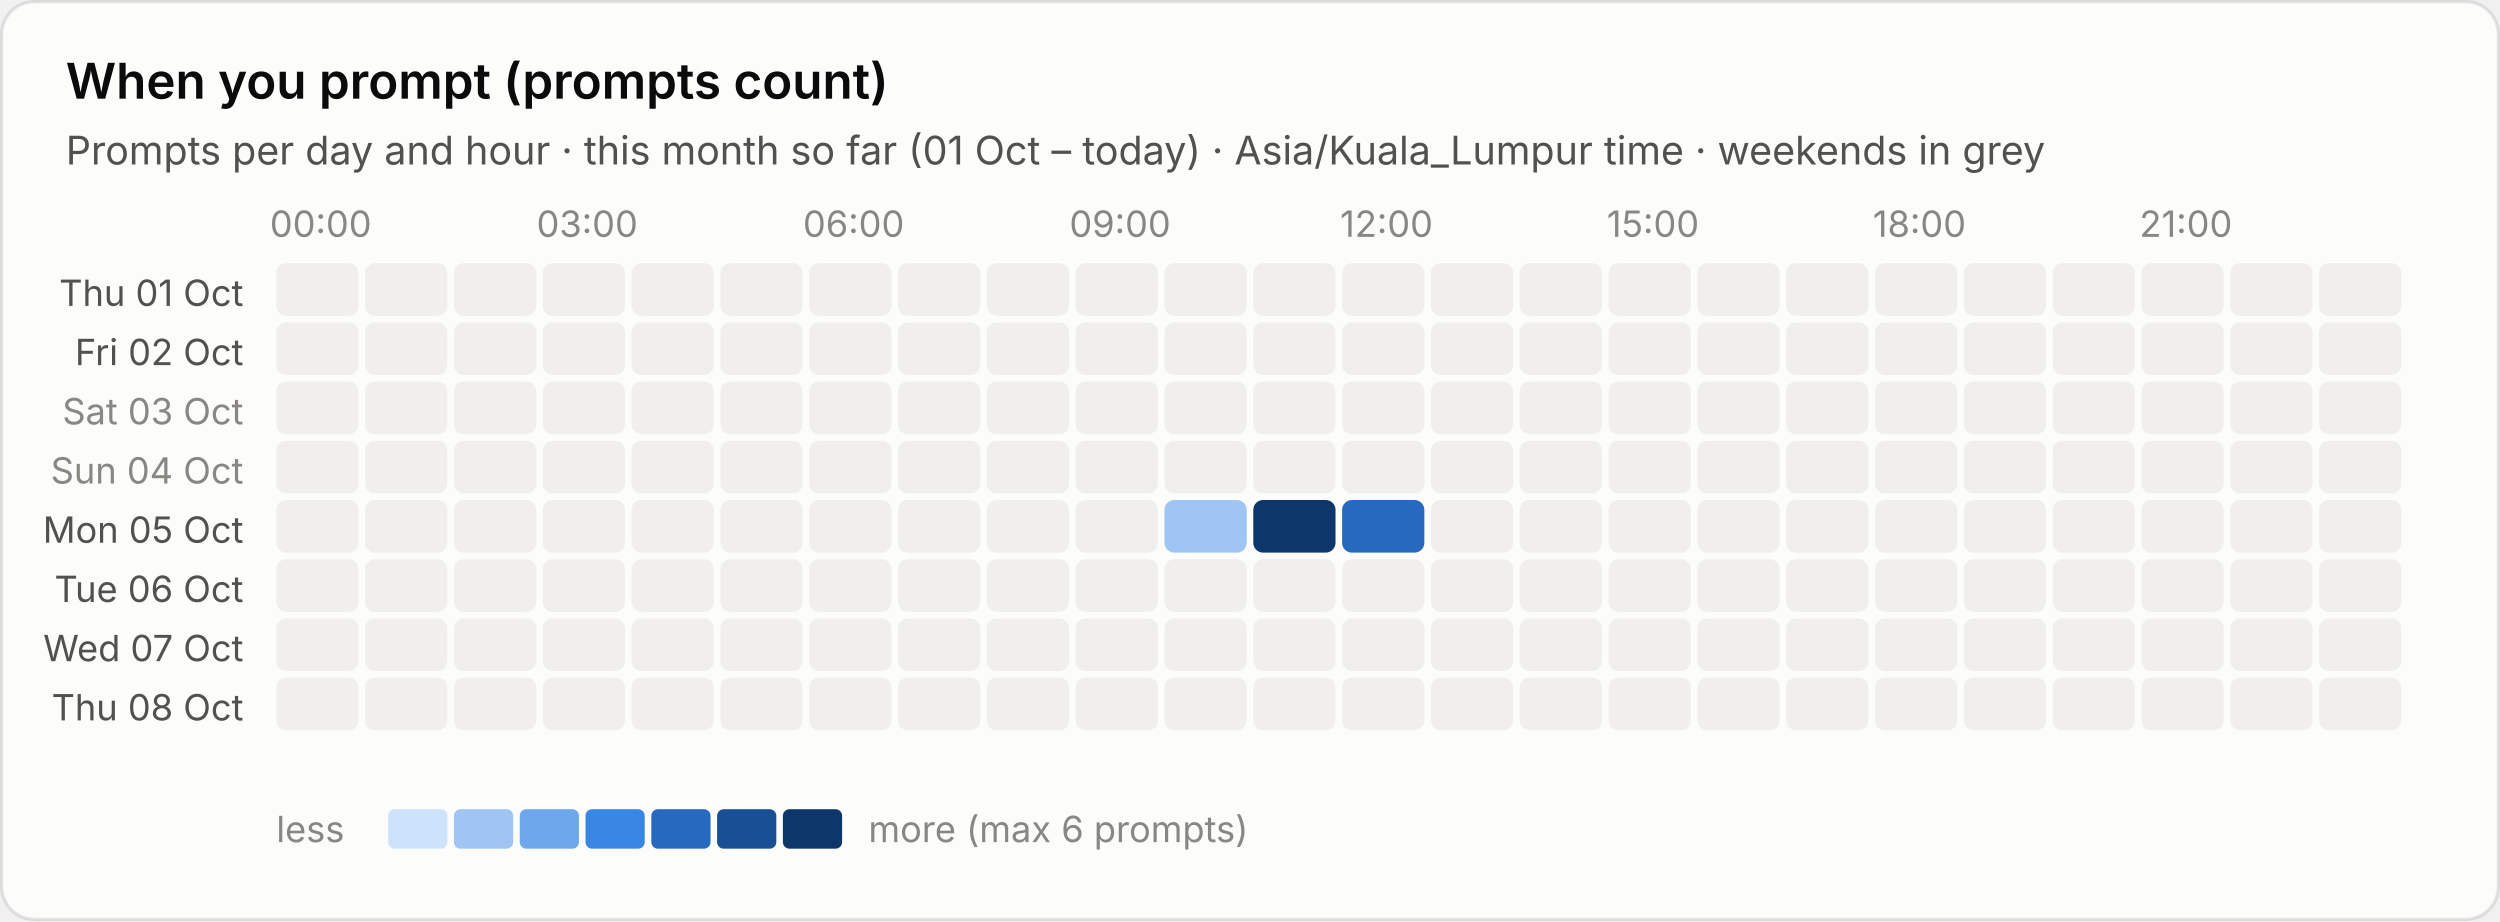
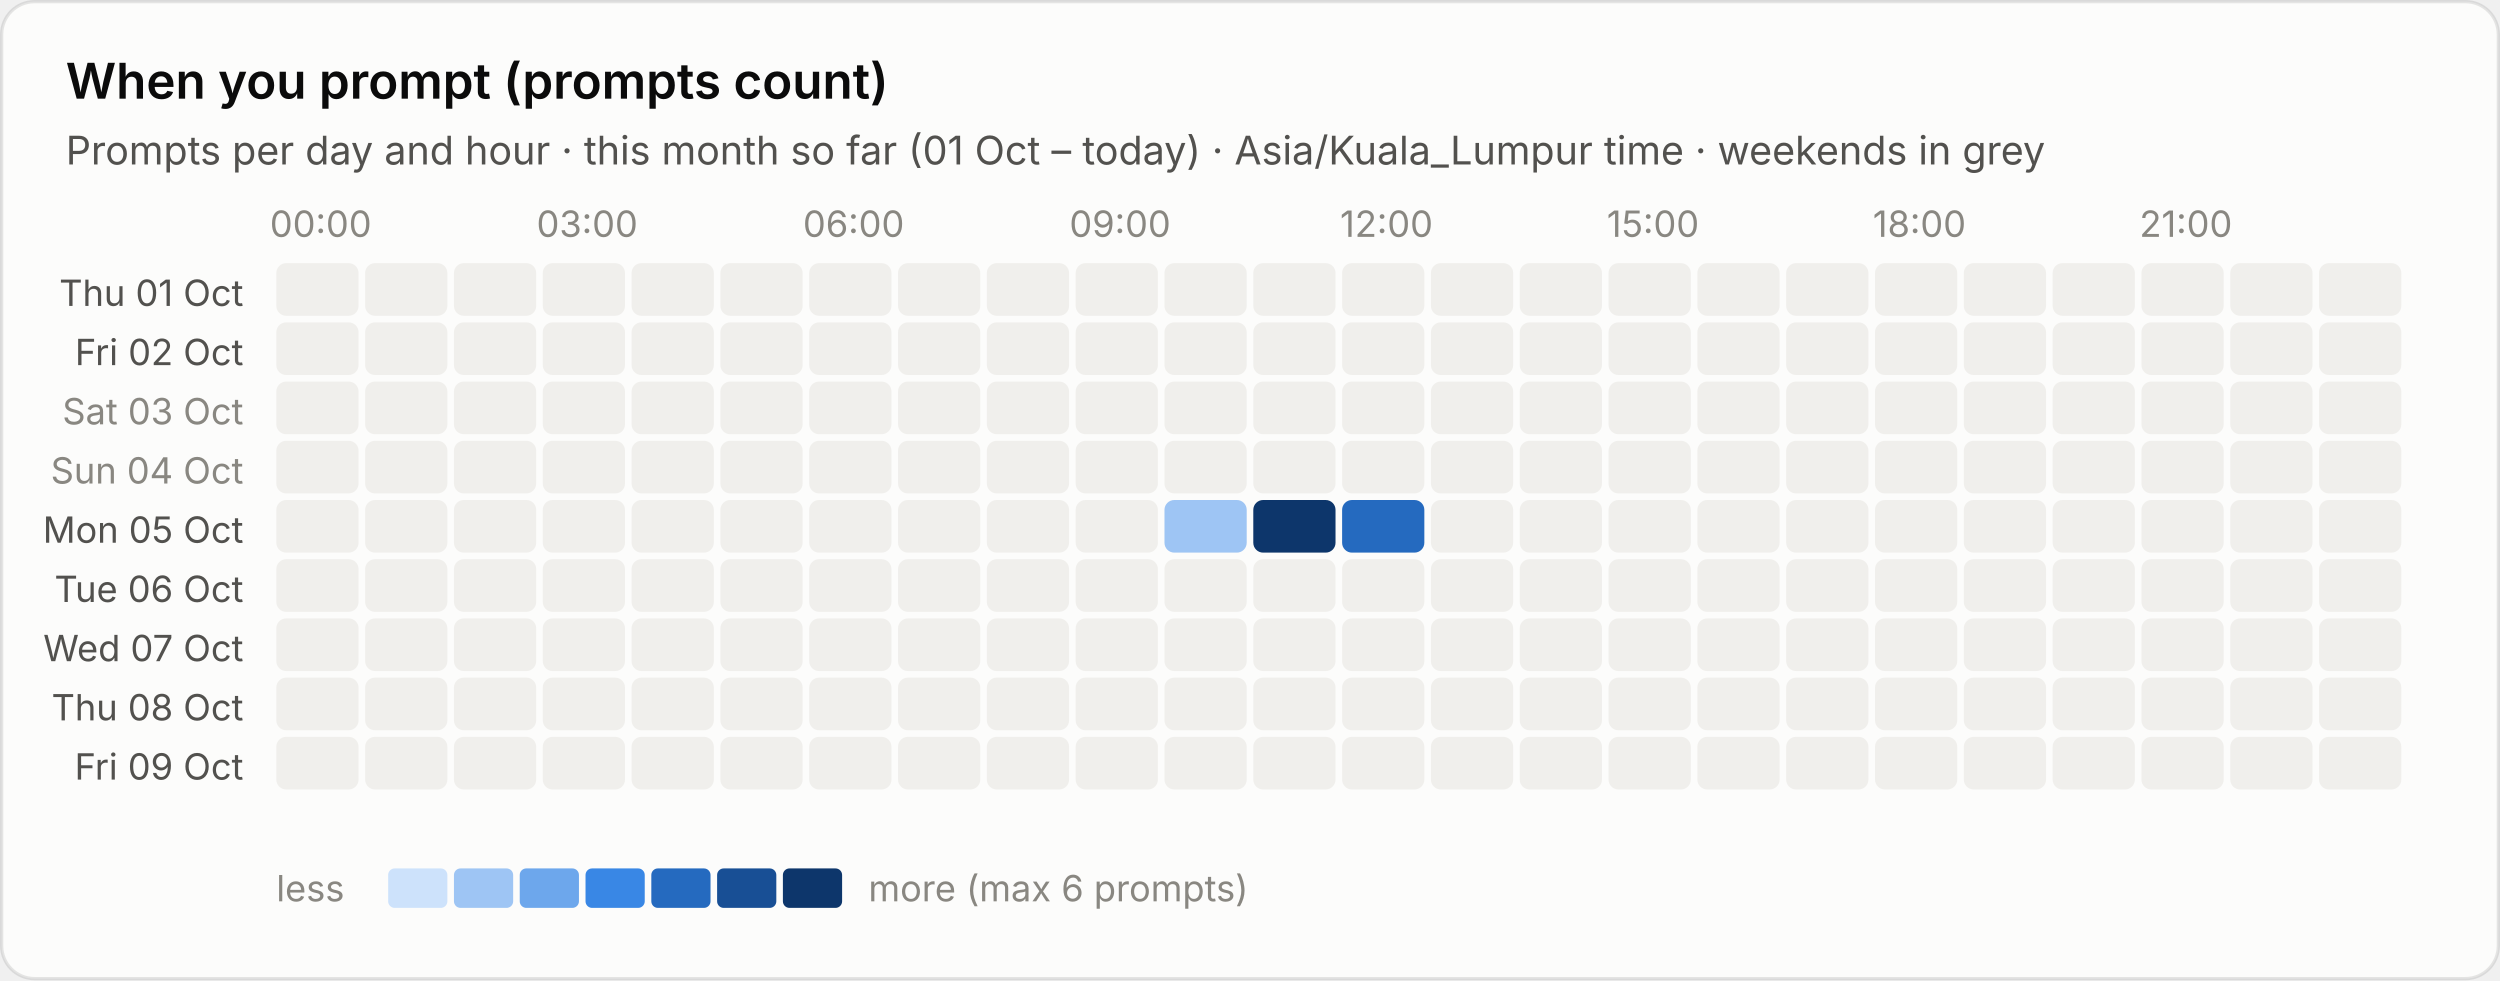
- <svg xmlns="http://www.w3.org/2000/svg" viewBox="0 0 760 280" width="760" height="280" role="img" aria-label="When you prompt (prompts count)">
+ <svg xmlns="http://www.w3.org/2000/svg" viewBox="0 0 760 298" width="760" height="298" role="img" aria-label="When you prompt (prompts count)">
  <style>text{font-family:system-ui,-apple-system,"Segoe UI",sans-serif;font-variant-numeric:tabular-nums}.bg{fill:#fcfcfb;stroke:rgba(11,11,11,.10)}.tp{fill:#0b0b0b}.ts{fill:#52514e}.tm{fill:#898781}.grid{stroke:#e1e0d9;stroke-width:1}.base{stroke:#c3c2b7;stroke-width:1}.so{fill:#b5b3ad}.lo{stroke:#b5b3ad}.qe{fill:#f0efec}.ring{stroke:#fcfcfb}.area{fill-opacity:.1}.s0{fill:#2a78d6}.l0{stroke:#2a78d6}.s1{fill:#eb6834}.l1{stroke:#eb6834}.s2{fill:#1baf7a}.l2{stroke:#1baf7a}.s3{fill:#eda100}.l3{stroke:#eda100}.s4{fill:#e87ba4}.l4{stroke:#e87ba4}.s5{fill:#008300}.l5{stroke:#008300}.s6{fill:#4a3aa7}.l6{stroke:#4a3aa7}.s7{fill:#e34948}.l7{stroke:#e34948}.q0{fill:#cde2fb}.q1{fill:#9ec5f4}.q2{fill:#6da7ec}.q3{fill:#3987e5}.q4{fill:#256abf}.q5{fill:#184f95}.q6{fill:#0d366b}.r0{fill:#f8d4d4}.r1{fill:#ec8f8f}.r2{fill:#c42f2f}.a0{fill:#fbe3e3}.a1{fill:#f5b8b8}.a2{fill:#ec8f8f}.a3{fill:#d65252}.a4{fill:#a82525}.tq0{fill:#0b0b0b}.tq1{fill:#0b0b0b}.tq2{fill:#0b0b0b}.tq3{fill:#ffffff}.tq4{fill:#ffffff}.tq5{fill:#ffffff}.tq6{fill:#ffffff}.tr0{fill:#0b0b0b}.tr1{fill:#0b0b0b}.tr2{fill:#ffffff}.ta0{fill:#0b0b0b}.ta1{fill:#0b0b0b}.ta2{fill:#0b0b0b}.ta3{fill:#ffffff}.ta4{fill:#ffffff}.tw{fill:#ffffff}@media (prefers-color-scheme:dark){.bg{fill:#1a1a19;stroke:rgba(255,255,255,.10)}.tp{fill:#fff}.ts{fill:#c3c2b7}.tm{fill:#898781}.grid{stroke:#2c2c2a}.base{stroke:#383835}.so{fill:#5c5b57}.lo{stroke:#5c5b57}.qe{fill:#262624}.ring{stroke:#1a1a19}.s0{fill:#3987e5}.l0{stroke:#3987e5}.s1{fill:#d95926}.l1{stroke:#d95926}.s2{fill:#199e70}.l2{stroke:#199e70}.s3{fill:#c98500}.l3{stroke:#c98500}.s4{fill:#d55181}.l4{stroke:#d55181}.s5{fill:#008300}.l5{stroke:#008300}.s6{fill:#9085e9}.l6{stroke:#9085e9}.s7{fill:#e66767}.l7{stroke:#e66767}.q0{fill:#16263a}.q1{fill:#123a66}.q2{fill:#184f95}.q3{fill:#256abf}.q4{fill:#3987e5}.q5{fill:#6da7ec}.q6{fill:#b7d3f6}.r0{fill:#4a2023}.r1{fill:#8c2c2f}.r2{fill:#e25555}.a0{fill:#3a1a1c}.a1{fill:#5e2427}.a2{fill:#8c2c2f}.a3{fill:#c43c3f}.a4{fill:#f07070}.tq0{fill:#ffffff}.tq1{fill:#ffffff}.tq2{fill:#ffffff}.tq3{fill:#ffffff}.tq4{fill:#ffffff}.tq5{fill:#0b0b0b}.tq6{fill:#0b0b0b}.tr0{fill:#ffffff}.tr1{fill:#ffffff}.tr2{fill:#ffffff}.ta0{fill:#ffffff}.ta1{fill:#ffffff}.ta2{fill:#ffffff}.ta3{fill:#ffffff}.ta4{fill:#0b0b0b}.tw{fill:#ffffff}}</style>
-   <rect class="bg" x=".5" y=".5" width="759" height="279" rx="10" />
+   <rect class="bg" x=".5" y=".5" width="759" height="297" rx="10" />
  <text class="tp" x="20" y="30" font-size="15" font-weight="600">When you prompt (prompts count)</text>
  <text class="ts" x="20" y="50" font-size="12">Prompts per day and hour · this month so far (01 Oct – today) · Asia/Kuala_Lumpur time · weekends in grey</text>
  <text class="tm" x="97.5" y="72" font-size="11" text-anchor="middle">00:00</text>
  <text class="tm" x="178.5" y="72" font-size="11" text-anchor="middle">03:00</text>
  <text class="tm" x="259.5" y="72" font-size="11" text-anchor="middle">06:00</text>
  <text class="tm" x="340.5" y="72" font-size="11" text-anchor="middle">09:00</text>
  <text class="tm" x="421.5" y="72" font-size="11" text-anchor="middle">12:00</text>
  <text class="tm" x="502.5" y="72" font-size="11" text-anchor="middle">15:00</text>
  <text class="tm" x="583.5" y="72" font-size="11" text-anchor="middle">18:00</text>
  <text class="tm" x="664.5" y="72" font-size="11" text-anchor="middle">21:00</text>
  <text class="ts" x="74" y="93.0" font-size="11" text-anchor="end">Thu 01 Oct</text>
  <rect class="qe" x="84.0" y="80.0" width="25" height="16" rx="3" />
  <rect class="qe" x="111.0" y="80.0" width="25" height="16" rx="3" />
  <rect class="qe" x="138.0" y="80.0" width="25" height="16" rx="3" />
  <rect class="qe" x="165.0" y="80.0" width="25" height="16" rx="3" />
  <rect class="qe" x="192.0" y="80.0" width="25" height="16" rx="3" />
  <rect class="qe" x="219.0" y="80.0" width="25" height="16" rx="3" />
  <rect class="qe" x="246.0" y="80.0" width="25" height="16" rx="3" />
  <rect class="qe" x="273.0" y="80.0" width="25" height="16" rx="3" />
  <rect class="qe" x="300.0" y="80.0" width="25" height="16" rx="3" />
  <rect class="qe" x="327.0" y="80.0" width="25" height="16" rx="3" />
  <rect class="qe" x="354.0" y="80.0" width="25" height="16" rx="3" />
  <rect class="qe" x="381.0" y="80.0" width="25" height="16" rx="3" />
  <rect class="qe" x="408.0" y="80.0" width="25" height="16" rx="3" />
  <rect class="qe" x="435.0" y="80.0" width="25" height="16" rx="3" />
  <rect class="qe" x="462.0" y="80.0" width="25" height="16" rx="3" />
  <rect class="qe" x="489.0" y="80.0" width="25" height="16" rx="3" />
  <rect class="qe" x="516.0" y="80.0" width="25" height="16" rx="3" />
  <rect class="qe" x="543.0" y="80.0" width="25" height="16" rx="3" />
  <rect class="qe" x="570.0" y="80.0" width="25" height="16" rx="3" />
  <rect class="qe" x="597.0" y="80.0" width="25" height="16" rx="3" />
  <rect class="qe" x="624.0" y="80.0" width="25" height="16" rx="3" />
  <rect class="qe" x="651.0" y="80.0" width="25" height="16" rx="3" />
  <rect class="qe" x="678.0" y="80.0" width="25" height="16" rx="3" />
  <rect class="qe" x="705.0" y="80.0" width="25" height="16" rx="3" />
  <text class="ts" x="74" y="111.0" font-size="11" text-anchor="end">Fri 02 Oct</text>
  <rect class="qe" x="84.0" y="98.0" width="25" height="16" rx="3" />
  <rect class="qe" x="111.0" y="98.0" width="25" height="16" rx="3" />
  <rect class="qe" x="138.0" y="98.0" width="25" height="16" rx="3" />
  <rect class="qe" x="165.0" y="98.0" width="25" height="16" rx="3" />
  <rect class="qe" x="192.0" y="98.0" width="25" height="16" rx="3" />
  <rect class="qe" x="219.0" y="98.0" width="25" height="16" rx="3" />
  <rect class="qe" x="246.0" y="98.0" width="25" height="16" rx="3" />
  <rect class="qe" x="273.0" y="98.0" width="25" height="16" rx="3" />
  <rect class="qe" x="300.0" y="98.0" width="25" height="16" rx="3" />
  <rect class="qe" x="327.0" y="98.0" width="25" height="16" rx="3" />
  <rect class="qe" x="354.0" y="98.0" width="25" height="16" rx="3" />
  <rect class="qe" x="381.0" y="98.0" width="25" height="16" rx="3" />
  <rect class="qe" x="408.0" y="98.0" width="25" height="16" rx="3" />
  <rect class="qe" x="435.0" y="98.0" width="25" height="16" rx="3" />
  <rect class="qe" x="462.0" y="98.0" width="25" height="16" rx="3" />
  <rect class="qe" x="489.0" y="98.0" width="25" height="16" rx="3" />
  <rect class="qe" x="516.0" y="98.0" width="25" height="16" rx="3" />
  <rect class="qe" x="543.0" y="98.0" width="25" height="16" rx="3" />
  <rect class="qe" x="570.0" y="98.0" width="25" height="16" rx="3" />
  <rect class="qe" x="597.0" y="98.0" width="25" height="16" rx="3" />
  <rect class="qe" x="624.0" y="98.0" width="25" height="16" rx="3" />
  <rect class="qe" x="651.0" y="98.0" width="25" height="16" rx="3" />
  <rect class="qe" x="678.0" y="98.0" width="25" height="16" rx="3" />
  <rect class="qe" x="705.0" y="98.0" width="25" height="16" rx="3" />
  <text class="tm" x="74" y="129.0" font-size="11" text-anchor="end">Sat 03 Oct</text>
  <rect class="qe" x="84.0" y="116.0" width="25" height="16" rx="3" />
  <rect class="qe" x="111.0" y="116.0" width="25" height="16" rx="3" />
  <rect class="qe" x="138.0" y="116.0" width="25" height="16" rx="3" />
  <rect class="qe" x="165.0" y="116.0" width="25" height="16" rx="3" />
  <rect class="qe" x="192.0" y="116.0" width="25" height="16" rx="3" />
  <rect class="qe" x="219.0" y="116.0" width="25" height="16" rx="3" />
  <rect class="qe" x="246.0" y="116.0" width="25" height="16" rx="3" />
  <rect class="qe" x="273.0" y="116.0" width="25" height="16" rx="3" />
  <rect class="qe" x="300.0" y="116.0" width="25" height="16" rx="3" />
  <rect class="qe" x="327.0" y="116.0" width="25" height="16" rx="3" />
  <rect class="qe" x="354.0" y="116.0" width="25" height="16" rx="3" />
  <rect class="qe" x="381.0" y="116.0" width="25" height="16" rx="3" />
  <rect class="qe" x="408.0" y="116.0" width="25" height="16" rx="3" />
  <rect class="qe" x="435.0" y="116.0" width="25" height="16" rx="3" />
  <rect class="qe" x="462.0" y="116.0" width="25" height="16" rx="3" />
  <rect class="qe" x="489.0" y="116.0" width="25" height="16" rx="3" />
  <rect class="qe" x="516.0" y="116.0" width="25" height="16" rx="3" />
  <rect class="qe" x="543.0" y="116.0" width="25" height="16" rx="3" />
  <rect class="qe" x="570.0" y="116.0" width="25" height="16" rx="3" />
  <rect class="qe" x="597.0" y="116.0" width="25" height="16" rx="3" />
  <rect class="qe" x="624.0" y="116.0" width="25" height="16" rx="3" />
  <rect class="qe" x="651.0" y="116.0" width="25" height="16" rx="3" />
  <rect class="qe" x="678.0" y="116.0" width="25" height="16" rx="3" />
  <rect class="qe" x="705.0" y="116.0" width="25" height="16" rx="3" />
  <text class="tm" x="74" y="147.0" font-size="11" text-anchor="end">Sun 04 Oct</text>
  <rect class="qe" x="84.0" y="134.0" width="25" height="16" rx="3" />
  <rect class="qe" x="111.0" y="134.0" width="25" height="16" rx="3" />
  <rect class="qe" x="138.0" y="134.0" width="25" height="16" rx="3" />
  <rect class="qe" x="165.0" y="134.0" width="25" height="16" rx="3" />
  <rect class="qe" x="192.0" y="134.0" width="25" height="16" rx="3" />
  <rect class="qe" x="219.0" y="134.0" width="25" height="16" rx="3" />
  <rect class="qe" x="246.0" y="134.0" width="25" height="16" rx="3" />
  <rect class="qe" x="273.0" y="134.0" width="25" height="16" rx="3" />
  <rect class="qe" x="300.0" y="134.0" width="25" height="16" rx="3" />
  <rect class="qe" x="327.0" y="134.0" width="25" height="16" rx="3" />
  <rect class="qe" x="354.0" y="134.0" width="25" height="16" rx="3" />
  <rect class="qe" x="381.0" y="134.0" width="25" height="16" rx="3" />
  <rect class="qe" x="408.0" y="134.0" width="25" height="16" rx="3" />
  <rect class="qe" x="435.0" y="134.0" width="25" height="16" rx="3" />
  <rect class="qe" x="462.0" y="134.0" width="25" height="16" rx="3" />
  <rect class="qe" x="489.0" y="134.0" width="25" height="16" rx="3" />
  <rect class="qe" x="516.0" y="134.0" width="25" height="16" rx="3" />
  <rect class="qe" x="543.0" y="134.0" width="25" height="16" rx="3" />
  <rect class="qe" x="570.0" y="134.0" width="25" height="16" rx="3" />
  <rect class="qe" x="597.0" y="134.0" width="25" height="16" rx="3" />
  <rect class="qe" x="624.0" y="134.0" width="25" height="16" rx="3" />
  <rect class="qe" x="651.0" y="134.0" width="25" height="16" rx="3" />
  <rect class="qe" x="678.0" y="134.0" width="25" height="16" rx="3" />
  <rect class="qe" x="705.0" y="134.0" width="25" height="16" rx="3" />
  <text class="ts" x="74" y="165.0" font-size="11" text-anchor="end">Mon 05 Oct</text>
  <rect class="qe" x="84.0" y="152.0" width="25" height="16" rx="3" />
  <rect class="qe" x="111.0" y="152.0" width="25" height="16" rx="3" />
  <rect class="qe" x="138.0" y="152.0" width="25" height="16" rx="3" />
  <rect class="qe" x="165.0" y="152.0" width="25" height="16" rx="3" />
  <rect class="qe" x="192.0" y="152.0" width="25" height="16" rx="3" />
  <rect class="qe" x="219.0" y="152.0" width="25" height="16" rx="3" />
  <rect class="qe" x="246.0" y="152.0" width="25" height="16" rx="3" />
  <rect class="qe" x="273.0" y="152.0" width="25" height="16" rx="3" />
  <rect class="qe" x="300.0" y="152.0" width="25" height="16" rx="3" />
  <rect class="qe" x="327.0" y="152.0" width="25" height="16" rx="3" />
  <rect class="q1" x="354.0" y="152.0" width="25" height="16" rx="3" />
  <rect class="q6" x="381.0" y="152.0" width="25" height="16" rx="3" />
  <rect class="q4" x="408.0" y="152.0" width="25" height="16" rx="3" />
  <rect class="qe" x="435.0" y="152.0" width="25" height="16" rx="3" />
  <rect class="qe" x="462.0" y="152.0" width="25" height="16" rx="3" />
  <rect class="qe" x="489.0" y="152.0" width="25" height="16" rx="3" />
  <rect class="qe" x="516.0" y="152.0" width="25" height="16" rx="3" />
  <rect class="qe" x="543.0" y="152.0" width="25" height="16" rx="3" />
  <rect class="qe" x="570.0" y="152.0" width="25" height="16" rx="3" />
  <rect class="qe" x="597.0" y="152.0" width="25" height="16" rx="3" />
  <rect class="qe" x="624.0" y="152.0" width="25" height="16" rx="3" />
  <rect class="qe" x="651.0" y="152.0" width="25" height="16" rx="3" />
  <rect class="qe" x="678.0" y="152.0" width="25" height="16" rx="3" />
  <rect class="qe" x="705.0" y="152.0" width="25" height="16" rx="3" />
  <text class="ts" x="74" y="183.0" font-size="11" text-anchor="end">Tue 06 Oct</text>
  <rect class="qe" x="84.0" y="170.0" width="25" height="16" rx="3" />
  <rect class="qe" x="111.0" y="170.0" width="25" height="16" rx="3" />
  <rect class="qe" x="138.0" y="170.0" width="25" height="16" rx="3" />
  <rect class="qe" x="165.0" y="170.0" width="25" height="16" rx="3" />
  <rect class="qe" x="192.0" y="170.0" width="25" height="16" rx="3" />
  <rect class="qe" x="219.0" y="170.0" width="25" height="16" rx="3" />
  <rect class="qe" x="246.0" y="170.0" width="25" height="16" rx="3" />
  <rect class="qe" x="273.0" y="170.0" width="25" height="16" rx="3" />
  <rect class="qe" x="300.0" y="170.0" width="25" height="16" rx="3" />
  <rect class="qe" x="327.0" y="170.0" width="25" height="16" rx="3" />
  <rect class="qe" x="354.0" y="170.0" width="25" height="16" rx="3" />
  <rect class="qe" x="381.0" y="170.0" width="25" height="16" rx="3" />
  <rect class="qe" x="408.0" y="170.0" width="25" height="16" rx="3" />
  <rect class="qe" x="435.0" y="170.0" width="25" height="16" rx="3" />
  <rect class="qe" x="462.0" y="170.0" width="25" height="16" rx="3" />
  <rect class="qe" x="489.0" y="170.0" width="25" height="16" rx="3" />
  <rect class="qe" x="516.0" y="170.0" width="25" height="16" rx="3" />
  <rect class="qe" x="543.0" y="170.0" width="25" height="16" rx="3" />
  <rect class="qe" x="570.0" y="170.0" width="25" height="16" rx="3" />
  <rect class="qe" x="597.0" y="170.0" width="25" height="16" rx="3" />
  <rect class="qe" x="624.0" y="170.0" width="25" height="16" rx="3" />
  <rect class="qe" x="651.0" y="170.0" width="25" height="16" rx="3" />
  <rect class="qe" x="678.0" y="170.0" width="25" height="16" rx="3" />
  <rect class="qe" x="705.0" y="170.0" width="25" height="16" rx="3" />
  <text class="ts" x="74" y="201.0" font-size="11" text-anchor="end">Wed 07 Oct</text>
  <rect class="qe" x="84.0" y="188.0" width="25" height="16" rx="3" />
  <rect class="qe" x="111.0" y="188.0" width="25" height="16" rx="3" />
  <rect class="qe" x="138.0" y="188.0" width="25" height="16" rx="3" />
  <rect class="qe" x="165.0" y="188.0" width="25" height="16" rx="3" />
  <rect class="qe" x="192.0" y="188.0" width="25" height="16" rx="3" />
  <rect class="qe" x="219.0" y="188.0" width="25" height="16" rx="3" />
  <rect class="qe" x="246.0" y="188.0" width="25" height="16" rx="3" />
  <rect class="qe" x="273.0" y="188.0" width="25" height="16" rx="3" />
  <rect class="qe" x="300.0" y="188.0" width="25" height="16" rx="3" />
  <rect class="qe" x="327.0" y="188.0" width="25" height="16" rx="3" />
  <rect class="qe" x="354.0" y="188.0" width="25" height="16" rx="3" />
  <rect class="qe" x="381.0" y="188.0" width="25" height="16" rx="3" />
  <rect class="qe" x="408.0" y="188.0" width="25" height="16" rx="3" />
  <rect class="qe" x="435.0" y="188.0" width="25" height="16" rx="3" />
  <rect class="qe" x="462.0" y="188.0" width="25" height="16" rx="3" />
  <rect class="qe" x="489.0" y="188.0" width="25" height="16" rx="3" />
  <rect class="qe" x="516.0" y="188.0" width="25" height="16" rx="3" />
  <rect class="qe" x="543.0" y="188.0" width="25" height="16" rx="3" />
  <rect class="qe" x="570.0" y="188.0" width="25" height="16" rx="3" />
  <rect class="qe" x="597.0" y="188.0" width="25" height="16" rx="3" />
  <rect class="qe" x="624.0" y="188.0" width="25" height="16" rx="3" />
  <rect class="qe" x="651.0" y="188.0" width="25" height="16" rx="3" />
  <rect class="qe" x="678.0" y="188.0" width="25" height="16" rx="3" />
  <rect class="qe" x="705.0" y="188.0" width="25" height="16" rx="3" />
  <text class="ts" x="74" y="219.0" font-size="11" text-anchor="end">Thu 08 Oct</text>
  <rect class="qe" x="84.0" y="206.0" width="25" height="16" rx="3" />
  <rect class="qe" x="111.0" y="206.0" width="25" height="16" rx="3" />
  <rect class="qe" x="138.0" y="206.0" width="25" height="16" rx="3" />
  <rect class="qe" x="165.0" y="206.0" width="25" height="16" rx="3" />
  <rect class="qe" x="192.0" y="206.0" width="25" height="16" rx="3" />
  <rect class="qe" x="219.0" y="206.0" width="25" height="16" rx="3" />
  <rect class="qe" x="246.0" y="206.0" width="25" height="16" rx="3" />
  <rect class="qe" x="273.0" y="206.0" width="25" height="16" rx="3" />
  <rect class="qe" x="300.0" y="206.0" width="25" height="16" rx="3" />
  <rect class="qe" x="327.0" y="206.0" width="25" height="16" rx="3" />
  <rect class="qe" x="354.0" y="206.0" width="25" height="16" rx="3" />
  <rect class="qe" x="381.0" y="206.0" width="25" height="16" rx="3" />
  <rect class="qe" x="408.0" y="206.0" width="25" height="16" rx="3" />
  <rect class="qe" x="435.0" y="206.0" width="25" height="16" rx="3" />
  <rect class="qe" x="462.0" y="206.0" width="25" height="16" rx="3" />
  <rect class="qe" x="489.0" y="206.0" width="25" height="16" rx="3" />
  <rect class="qe" x="516.0" y="206.0" width="25" height="16" rx="3" />
  <rect class="qe" x="543.0" y="206.0" width="25" height="16" rx="3" />
  <rect class="qe" x="570.0" y="206.0" width="25" height="16" rx="3" />
  <rect class="qe" x="597.0" y="206.0" width="25" height="16" rx="3" />
  <rect class="qe" x="624.0" y="206.0" width="25" height="16" rx="3" />
  <rect class="qe" x="651.0" y="206.0" width="25" height="16" rx="3" />
  <rect class="qe" x="678.0" y="206.0" width="25" height="16" rx="3" />
  <rect class="qe" x="705.0" y="206.0" width="25" height="16" rx="3" />
-   <text class="tm" x="84" y="256" font-size="11">less</text>
-   <rect class="q0" x="118" y="246" width="18" height="12" rx="2" />
-   <rect class="q1" x="138" y="246" width="18" height="12" rx="2" />
-   <rect class="q2" x="158" y="246" width="18" height="12" rx="2" />
-   <rect class="q3" x="178" y="246" width="18" height="12" rx="2" />
-   <rect class="q4" x="198" y="246" width="18" height="12" rx="2" />
-   <rect class="q5" x="218" y="246" width="18" height="12" rx="2" />
-   <rect class="q6" x="238" y="246" width="18" height="12" rx="2" />
-   <text class="tm" x="264" y="256" font-size="11">more (max 6 prompts)</text>
+   <text class="ts" x="74" y="237.0" font-size="11" text-anchor="end">Fri 09 Oct</text>
+   <rect class="qe" x="84.0" y="224.0" width="25" height="16" rx="3" />
+   <rect class="qe" x="111.0" y="224.0" width="25" height="16" rx="3" />
+   <rect class="qe" x="138.0" y="224.0" width="25" height="16" rx="3" />
+   <rect class="qe" x="165.0" y="224.0" width="25" height="16" rx="3" />
+   <rect class="qe" x="192.0" y="224.0" width="25" height="16" rx="3" />
+   <rect class="qe" x="219.0" y="224.0" width="25" height="16" rx="3" />
+   <rect class="qe" x="246.0" y="224.0" width="25" height="16" rx="3" />
+   <rect class="qe" x="273.0" y="224.0" width="25" height="16" rx="3" />
+   <rect class="qe" x="300.0" y="224.0" width="25" height="16" rx="3" />
+   <rect class="qe" x="327.0" y="224.0" width="25" height="16" rx="3" />
+   <rect class="qe" x="354.0" y="224.0" width="25" height="16" rx="3" />
+   <rect class="qe" x="381.0" y="224.0" width="25" height="16" rx="3" />
+   <rect class="qe" x="408.0" y="224.0" width="25" height="16" rx="3" />
+   <rect class="qe" x="435.0" y="224.0" width="25" height="16" rx="3" />
+   <rect class="qe" x="462.0" y="224.0" width="25" height="16" rx="3" />
+   <rect class="qe" x="489.0" y="224.0" width="25" height="16" rx="3" />
+   <rect class="qe" x="516.0" y="224.0" width="25" height="16" rx="3" />
+   <rect class="qe" x="543.0" y="224.0" width="25" height="16" rx="3" />
+   <rect class="qe" x="570.0" y="224.0" width="25" height="16" rx="3" />
+   <rect class="qe" x="597.0" y="224.0" width="25" height="16" rx="3" />
+   <rect class="qe" x="624.0" y="224.0" width="25" height="16" rx="3" />
+   <rect class="qe" x="651.0" y="224.0" width="25" height="16" rx="3" />
+   <rect class="qe" x="678.0" y="224.0" width="25" height="16" rx="3" />
+   <rect class="qe" x="705.0" y="224.0" width="25" height="16" rx="3" />
+   <text class="tm" x="84" y="274" font-size="11">less</text>
+   <rect class="q0" x="118" y="264" width="18" height="12" rx="2" />
+   <rect class="q1" x="138" y="264" width="18" height="12" rx="2" />
+   <rect class="q2" x="158" y="264" width="18" height="12" rx="2" />
+   <rect class="q3" x="178" y="264" width="18" height="12" rx="2" />
+   <rect class="q4" x="198" y="264" width="18" height="12" rx="2" />
+   <rect class="q5" x="218" y="264" width="18" height="12" rx="2" />
+   <rect class="q6" x="238" y="264" width="18" height="12" rx="2" />
+   <text class="tm" x="264" y="274" font-size="11">more (max 6 prompts)</text>
</svg>
